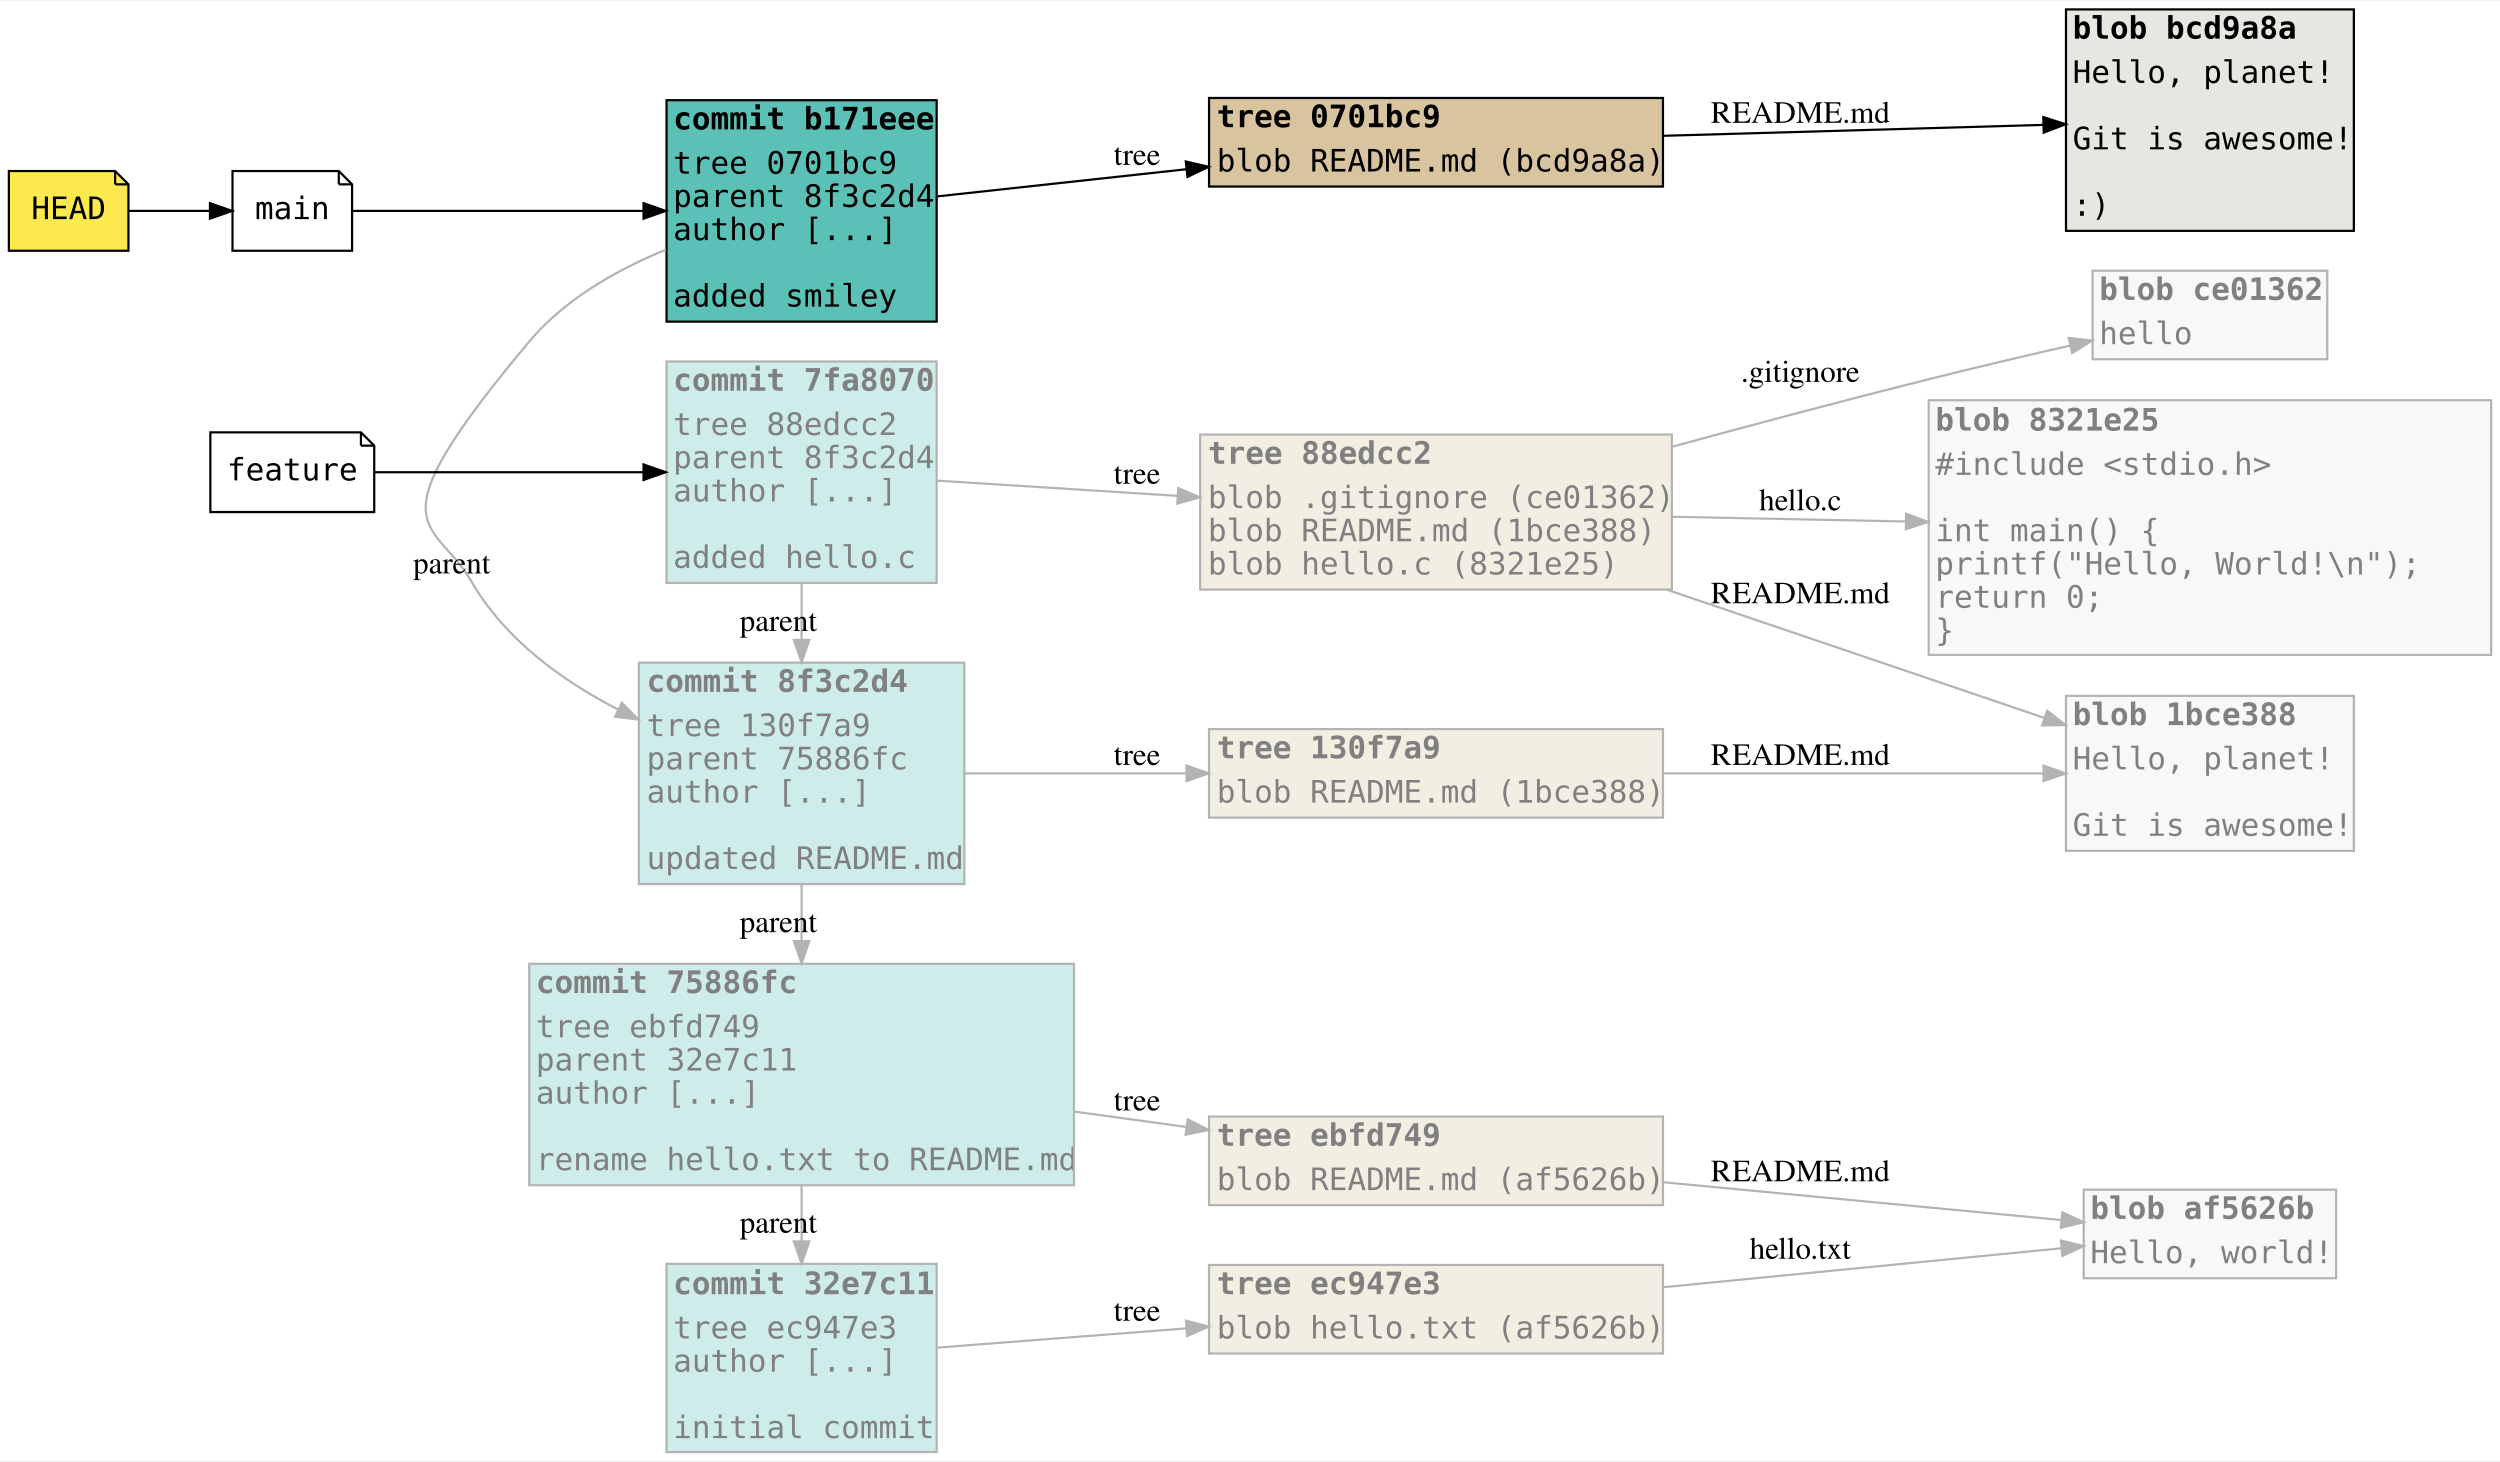
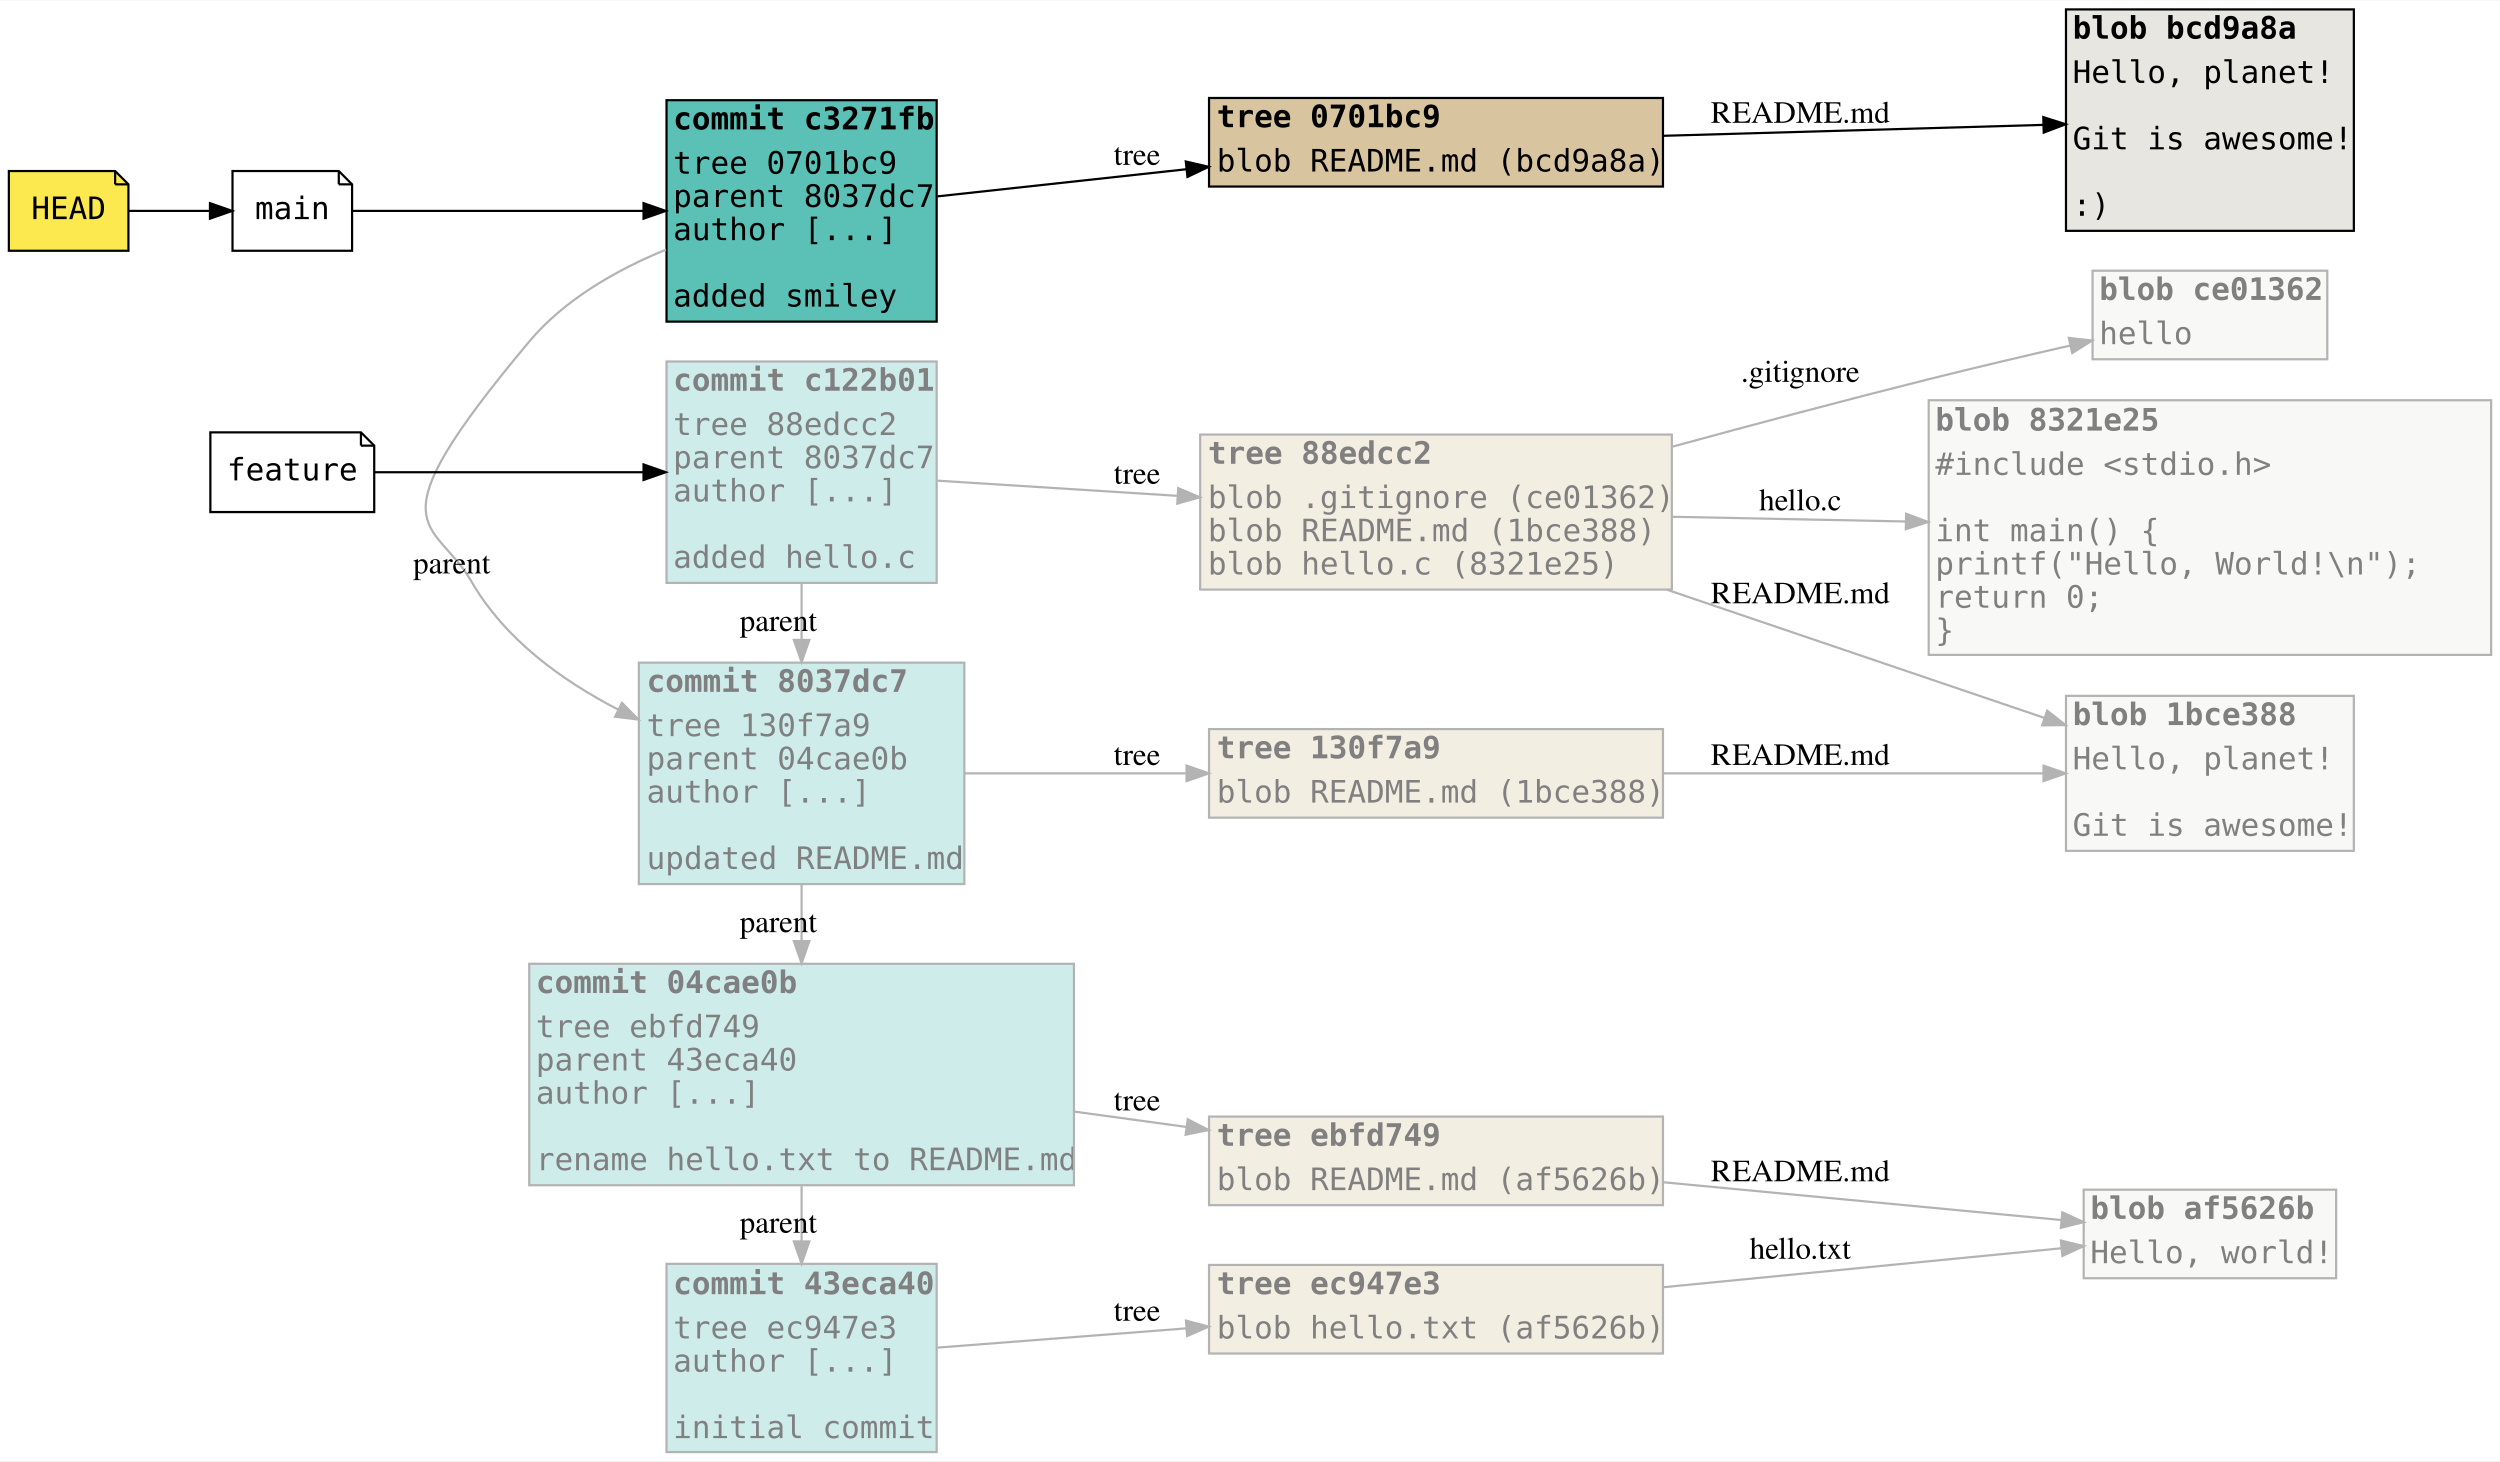
<svg xmlns="http://www.w3.org/2000/svg" width="1129pt" height="660pt" viewBox="0.00 0.00 1129.00 659.50">
-   <g id="graph0" class="graph" transform="scale(1 1) rotate(0) translate(4 655.5)">
+   <g id="graph0" class="graph git-graph" transform="scale(1 1) rotate(0) translate(4 655.5)">
    <polygon fill="white" stroke="transparent" points="-4,4 -4,-655.5 1125,-655.5 1125,4 -4,4" />
-     <g id="node1" class="node">
+     <g id="node1" class="node commit current">
      <polygon fill="#5bc0b5" stroke="transparent" points="297,-510.5 297,-610.5 419,-610.5 419,-510.5 297,-510.5" />
-       <text text-anchor="start" x="300" y="-597.3" font-family="monospace" font-weight="bold" font-size="14.00" fill="#000000">commit b171eee</text>
+       <text text-anchor="start" x="300" y="-597.3" font-family="monospace" font-weight="bold" font-size="14.00" fill="#000000">commit c3271fb</text>
      <text text-anchor="start" x="300" y="-577.3" font-family="monospace" font-size="14.00" fill="#000000">tree 0701bc9  </text>
-       <text text-anchor="start" x="300" y="-562.3" font-family="monospace" font-size="14.00" fill="#000000">parent 8f3c2d4</text>
+       <text text-anchor="start" x="300" y="-562.3" font-family="monospace" font-size="14.00" fill="#000000">parent 8037dc7</text>
      <text text-anchor="start" x="300" y="-547.3" font-family="monospace" font-size="14.00" fill="#000000">author [...]  </text>
      <text text-anchor="start" x="300" y="-532.3" font-family="monospace" font-size="14.00" fill="#000000">              </text>
      <text text-anchor="start" x="300" y="-517.3" font-family="monospace" font-size="14.00" fill="#000000">added smiley  </text>
      <polygon fill="none" stroke="#000000" points="297,-510.5 297,-610.5 419,-610.5 419,-510.5 297,-510.5" />
    </g>
-     <g id="node2" class="node">
+     <g id="node2" class="node tree current">
      <polygon fill="#d8c59f" stroke="transparent" points="542,-571.5 542,-611.5 747,-611.5 747,-571.5 542,-571.5" />
      <text text-anchor="start" x="545.5" y="-598.3" font-family="monospace" font-weight="bold" font-size="14.00" fill="#000000">tree 0701bc9</text>
      <text text-anchor="start" x="545.5" y="-578.3" font-family="monospace" font-size="14.00" fill="#000000">blob README.md (bcd9a8a)</text>
      <polygon fill="none" stroke="#000000" points="542,-571.5 542,-611.5 747,-611.5 747,-571.5 542,-571.5" />
    </g>
-     <g id="edge1" class="edge">
+     <g id="edge1" class="edge current">
      <path fill="none" stroke="#000000" d="M419.34,-567.07C451.98,-570.63 493.35,-575.14 531.64,-579.31" />
      <polygon fill="#000000" stroke="#000000" points="531.5,-582.82 541.82,-580.42 532.26,-575.86 531.5,-582.82" />
      <text text-anchor="middle" x="509.5" y="-581.3" font-family="Times,serif" font-size="14.00">tree</text>
    </g>
-     <g id="node3" class="node">
+     <g id="node3" class="node commit faded">
      <polygon fill="#ceece9" stroke="transparent" points="284.5,-256.5 284.5,-356.5 431.5,-356.5 431.5,-256.5 284.5,-256.5" />
-       <text text-anchor="start" x="288" y="-343.3" font-family="monospace" font-weight="bold" font-size="14.00" fill="#808080">commit 8f3c2d4</text>
+       <text text-anchor="start" x="288" y="-343.3" font-family="monospace" font-weight="bold" font-size="14.00" fill="#808080">commit 8037dc7</text>
      <text text-anchor="start" x="288" y="-323.3" font-family="monospace" font-size="14.00" fill="#808080">tree 130f7a9     </text>
-       <text text-anchor="start" x="288" y="-308.3" font-family="monospace" font-size="14.00" fill="#808080">parent 75886fc   </text>
+       <text text-anchor="start" x="288" y="-308.3" font-family="monospace" font-size="14.00" fill="#808080">parent 04cae0b   </text>
      <text text-anchor="start" x="288" y="-293.3" font-family="monospace" font-size="14.00" fill="#808080">author [...]     </text>
      <text text-anchor="start" x="288" y="-278.3" font-family="monospace" font-size="14.00" fill="#808080">                 </text>
      <text text-anchor="start" x="288" y="-263.3" font-family="monospace" font-size="14.00" fill="#808080">updated README.md</text>
      <polygon fill="none" stroke="#b3b3b3" points="284.5,-256.5 284.5,-356.5 431.5,-356.5 431.5,-256.5 284.5,-256.5" />
    </g>
-     <g id="edge2" class="edge">
+     <g id="edge2" class="edge faded">
      <path fill="none" stroke="#b3b3b3" d="M296.77,-543.03C274.53,-533.91 250.97,-520.56 235,-501.5 161.95,-414.31 192.08,-422.39 209,-393 223.75,-367.38 249.33,-348.65 275.17,-335.3" />
      <polygon fill="#b3b3b3" stroke="#b3b3b3" points="276.87,-338.36 284.3,-330.81 273.78,-332.08 276.87,-338.36" />
      <text text-anchor="middle" x="200" y="-396.8" font-family="Times,serif" font-size="14.00">parent</text>
    </g>
-     <g id="node4" class="node">
+     <g id="node4" class="node blob current">
      <polygon fill="#e7e6e1" stroke="transparent" points="929,-551.5 929,-651.5 1059,-651.5 1059,-551.5 929,-551.5" />
      <text text-anchor="start" x="932" y="-638.3" font-family="monospace" font-weight="bold" font-size="14.00" fill="#000000">blob bcd9a8a</text>
      <text text-anchor="start" x="932" y="-618.3" font-family="monospace" font-size="14.00" fill="#000000">Hello, planet! </text>
      <text text-anchor="start" x="932" y="-603.3" font-family="monospace" font-size="14.00" fill="#000000">               </text>
      <text text-anchor="start" x="932" y="-588.3" font-family="monospace" font-size="14.00" fill="#000000">Git is awesome!</text>
      <text text-anchor="start" x="932" y="-573.3" font-family="monospace" font-size="14.00" fill="#000000">               </text>
      <text text-anchor="start" x="932" y="-558.3" font-family="monospace" font-size="14.00" fill="#000000">:)             </text>
      <polygon fill="none" stroke="#000000" points="929,-551.5 929,-651.5 1059,-651.5 1059,-551.5 929,-551.5" />
    </g>
-     <g id="edge3" class="edge">
+     <g id="edge3" class="edge current">
      <path fill="none" stroke="#000000" d="M747.41,-594.43C802.31,-596.01 868.82,-597.93 918.77,-599.36" />
      <polygon fill="#000000" stroke="#000000" points="918.75,-602.86 928.85,-599.65 918.95,-595.87 918.75,-602.86" />
      <text text-anchor="middle" x="809" y="-600.3" font-family="Times,serif" font-size="14.00">README.md</text>
    </g>
-     <g id="node5" class="node">
+     <g id="node5" class="node tree faded">
      <polygon fill="#f3eee2" stroke="transparent" points="542,-286.5 542,-326.5 747,-326.5 747,-286.5 542,-286.5" />
      <text text-anchor="start" x="545.5" y="-313.3" font-family="monospace" font-weight="bold" font-size="14.00" fill="#808080">tree 130f7a9</text>
      <text text-anchor="start" x="545.5" y="-293.3" font-family="monospace" font-size="14.00" fill="#808080">blob README.md (1bce388)</text>
      <polygon fill="none" stroke="#b3b3b3" points="542,-286.5 542,-326.5 747,-326.5 747,-286.5 542,-286.5" />
    </g>
-     <g id="edge4" class="edge">
+     <g id="edge4" class="edge faded">
      <path fill="none" stroke="#b3b3b3" d="M431.53,-306.5C461.89,-306.5 497.88,-306.5 531.51,-306.5" />
      <polygon fill="#b3b3b3" stroke="#b3b3b3" points="531.86,-310 541.86,-306.5 531.86,-303 531.86,-310" />
      <text text-anchor="middle" x="509.5" y="-310.3" font-family="Times,serif" font-size="14.00">tree</text>
    </g>
-     <g id="node6" class="node">
+     <g id="node6" class="node commit faded">
      <polygon fill="#ceece9" stroke="transparent" points="235,-120.5 235,-220.5 481,-220.5 481,-120.5 235,-120.5" />
-       <text text-anchor="start" x="238" y="-207.3" font-family="monospace" font-weight="bold" font-size="14.00" fill="#808080">commit 75886fc</text>
+       <text text-anchor="start" x="238" y="-207.3" font-family="monospace" font-weight="bold" font-size="14.00" fill="#808080">commit 04cae0b</text>
      <text text-anchor="start" x="238" y="-187.3" font-family="monospace" font-size="14.00" fill="#808080">tree ebfd749                 </text>
-       <text text-anchor="start" x="238" y="-172.3" font-family="monospace" font-size="14.00" fill="#808080">parent 32e7c11               </text>
+       <text text-anchor="start" x="238" y="-172.3" font-family="monospace" font-size="14.00" fill="#808080">parent 43eca40               </text>
      <text text-anchor="start" x="238" y="-157.3" font-family="monospace" font-size="14.00" fill="#808080">author [...]                 </text>
      <text text-anchor="start" x="238" y="-142.3" font-family="monospace" font-size="14.00" fill="#808080">                             </text>
      <text text-anchor="start" x="238" y="-127.3" font-family="monospace" font-size="14.00" fill="#808080">rename hello.txt to README.md</text>
      <polygon fill="none" stroke="#b3b3b3" points="235,-120.5 235,-220.5 481,-220.5 481,-120.5 235,-120.5" />
    </g>
-     <g id="edge5" class="edge">
+     <g id="edge5" class="edge faded">
      <path fill="none" stroke="#b3b3b3" d="M358,-256.45C358,-248.17 358,-239.51 358,-231.01" />
      <polygon fill="#b3b3b3" stroke="#b3b3b3" points="361.5,-230.75 358,-220.75 354.5,-230.76 361.5,-230.75" />
      <text text-anchor="middle" x="347.5" y="-234.8" font-family="Times,serif" font-size="14.00">parent</text>
    </g>
-     <g id="node7" class="node">
+     <g id="node7" class="node blob faded">
      <polygon fill="#f8f8f6" stroke="transparent" points="929,-271.5 929,-341.5 1059,-341.5 1059,-271.5 929,-271.5" />
      <text text-anchor="start" x="932" y="-328.3" font-family="monospace" font-weight="bold" font-size="14.00" fill="#808080">blob 1bce388</text>
      <text text-anchor="start" x="932" y="-308.3" font-family="monospace" font-size="14.00" fill="#808080">Hello, planet! </text>
      <text text-anchor="start" x="932" y="-293.3" font-family="monospace" font-size="14.00" fill="#808080">               </text>
      <text text-anchor="start" x="932" y="-278.3" font-family="monospace" font-size="14.00" fill="#808080">Git is awesome!</text>
      <polygon fill="none" stroke="#b3b3b3" points="929,-271.5 929,-341.5 1059,-341.5 1059,-271.5 929,-271.5" />
    </g>
-     <g id="edge6" class="edge">
+     <g id="edge6" class="edge faded">
      <path fill="none" stroke="#b3b3b3" d="M747.41,-306.5C802.31,-306.5 868.82,-306.5 918.77,-306.5" />
      <polygon fill="#b3b3b3" stroke="#b3b3b3" points="918.85,-310 928.85,-306.5 918.85,-303 918.85,-310" />
      <text text-anchor="middle" x="809" y="-310.3" font-family="Times,serif" font-size="14.00">README.md</text>
    </g>
-     <g id="node8" class="node">
+     <g id="node8" class="node tree faded">
      <polygon fill="#f3eee2" stroke="transparent" points="542,-111.5 542,-151.5 747,-151.5 747,-111.5 542,-111.5" />
      <text text-anchor="start" x="545.5" y="-138.3" font-family="monospace" font-weight="bold" font-size="14.00" fill="#808080">tree ebfd749</text>
      <text text-anchor="start" x="545.5" y="-118.3" font-family="monospace" font-size="14.00" fill="#808080">blob README.md (af5626b)</text>
      <polygon fill="none" stroke="#b3b3b3" points="542,-111.5 542,-151.5 747,-151.5 747,-111.5 542,-111.5" />
    </g>
-     <g id="edge7" class="edge">
+     <g id="edge7" class="edge faded">
      <path fill="none" stroke="#b3b3b3" d="M481.3,-153.73C498.02,-151.44 515.1,-149.1 531.62,-146.84" />
      <polygon fill="#b3b3b3" stroke="#b3b3b3" points="532.39,-150.26 541.82,-145.44 531.44,-143.33 532.39,-150.26" />
      <text text-anchor="middle" x="509.5" y="-154.3" font-family="Times,serif" font-size="14.00">tree</text>
    </g>
-     <g id="node9" class="node">
+     <g id="node9" class="node commit faded">
      <polygon fill="#ceece9" stroke="transparent" points="297,0 297,-85 419,-85 419,0 297,0" />
-       <text text-anchor="start" x="300" y="-71.3" font-family="monospace" font-weight="bold" font-size="14.00" fill="#808080">commit 32e7c11</text>
+       <text text-anchor="start" x="300" y="-71.3" font-family="monospace" font-weight="bold" font-size="14.00" fill="#808080">commit 43eca40</text>
      <text text-anchor="start" x="300" y="-51.3" font-family="monospace" font-size="14.00" fill="#808080">tree ec947e3  </text>
      <text text-anchor="start" x="300" y="-36.3" font-family="monospace" font-size="14.00" fill="#808080">author [...]  </text>
      <text text-anchor="start" x="300" y="-21.3" font-family="monospace" font-size="14.00" fill="#808080">              </text>
      <text text-anchor="start" x="300" y="-6.3" font-family="monospace" font-size="14.00" fill="#808080">initial commit</text>
      <polygon fill="none" stroke="#b3b3b3" points="297,0 297,-85 419,-85 419,0 297,0" />
    </g>
-     <g id="edge8" class="edge">
+     <g id="edge8" class="edge faded">
      <path fill="none" stroke="#b3b3b3" d="M358,-120.07C358,-111.94 358,-103.5 358,-95.32" />
      <polygon fill="#b3b3b3" stroke="#b3b3b3" points="361.5,-95.12 358,-85.12 354.5,-95.12 361.5,-95.12" />
      <text text-anchor="middle" x="347.5" y="-99.05" font-family="Times,serif" font-size="14.00">parent</text>
    </g>
-     <g id="node10" class="node">
+     <g id="node10" class="node blob faded">
      <polygon fill="#f8f8f6" stroke="transparent" points="937,-78.5 937,-118.5 1051,-118.5 1051,-78.5 937,-78.5" />
      <text text-anchor="start" x="940" y="-105.3" font-family="monospace" font-weight="bold" font-size="14.00" fill="#808080">blob af5626b</text>
      <text text-anchor="start" x="940" y="-85.3" font-family="monospace" font-size="14.00" fill="#808080">Hello, world!</text>
      <polygon fill="none" stroke="#b3b3b3" points="937,-78.5 937,-118.5 1051,-118.5 1051,-78.5 937,-78.5" />
    </g>
-     <g id="edge9" class="edge">
+     <g id="edge9" class="edge faded">
      <path fill="none" stroke="#b3b3b3" d="M747.41,-121.82C805.31,-116.32 876.12,-109.6 926.8,-104.79" />
      <polygon fill="#b3b3b3" stroke="#b3b3b3" points="927.35,-108.25 936.98,-103.82 926.69,-101.28 927.35,-108.25" />
      <text text-anchor="middle" x="809" y="-122.3" font-family="Times,serif" font-size="14.00">README.md</text>
    </g>
-     <g id="node11" class="node">
+     <g id="node11" class="node tree faded">
      <polygon fill="#f3eee2" stroke="transparent" points="542,-44.5 542,-84.5 747,-84.5 747,-44.5 542,-44.5" />
      <text text-anchor="start" x="545.5" y="-71.3" font-family="monospace" font-weight="bold" font-size="14.00" fill="#808080">tree ec947e3</text>
      <text text-anchor="start" x="545.5" y="-51.3" font-family="monospace" font-size="14.00" fill="#808080">blob hello.txt (af5626b)</text>
      <polygon fill="none" stroke="#b3b3b3" points="542,-44.5 542,-84.5 747,-84.5 747,-44.5 542,-44.5" />
    </g>
-     <g id="edge10" class="edge">
+     <g id="edge10" class="edge faded">
      <path fill="none" stroke="#b3b3b3" d="M419.34,-47.17C451.98,-49.69 493.35,-52.89 531.64,-55.85" />
      <polygon fill="#b3b3b3" stroke="#b3b3b3" points="531.58,-59.36 541.82,-56.64 532.12,-52.38 531.58,-59.36" />
      <text text-anchor="middle" x="509.5" y="-59.3" font-family="Times,serif" font-size="14.00">tree</text>
    </g>
-     <g id="edge11" class="edge">
+     <g id="edge11" class="edge faded">
      <path fill="none" stroke="#b3b3b3" d="M747.41,-74.47C805.31,-80.14 876.12,-87.06 926.8,-92.02" />
      <polygon fill="#b3b3b3" stroke="#b3b3b3" points="926.69,-95.53 936.98,-93.02 927.37,-88.56 926.69,-95.53" />
      <text text-anchor="middle" x="809" y="-87.3" font-family="Times,serif" font-size="14.00">hello.txt</text>
    </g>
-     <g id="node12" class="node">
+     <g id="node12" class="node commit faded">
      <polygon fill="#ceece9" stroke="transparent" points="297,-392.5 297,-492.5 419,-492.5 419,-392.5 297,-392.5" />
-       <text text-anchor="start" x="300" y="-479.3" font-family="monospace" font-weight="bold" font-size="14.00" fill="#808080">commit 7fa8070</text>
+       <text text-anchor="start" x="300" y="-479.3" font-family="monospace" font-weight="bold" font-size="14.00" fill="#808080">commit c122b01</text>
      <text text-anchor="start" x="300" y="-459.3" font-family="monospace" font-size="14.00" fill="#808080">tree 88edcc2  </text>
-       <text text-anchor="start" x="300" y="-444.3" font-family="monospace" font-size="14.00" fill="#808080">parent 8f3c2d4</text>
+       <text text-anchor="start" x="300" y="-444.3" font-family="monospace" font-size="14.00" fill="#808080">parent 8037dc7</text>
      <text text-anchor="start" x="300" y="-429.3" font-family="monospace" font-size="14.00" fill="#808080">author [...]  </text>
      <text text-anchor="start" x="300" y="-414.3" font-family="monospace" font-size="14.00" fill="#808080">              </text>
      <text text-anchor="start" x="300" y="-399.3" font-family="monospace" font-size="14.00" fill="#808080">added hello.c </text>
      <polygon fill="none" stroke="#b3b3b3" points="297,-392.5 297,-492.5 419,-492.5 419,-392.5 297,-392.5" />
    </g>
-     <g id="edge13" class="edge">
+     <g id="edge13" class="edge faded">
      <path fill="none" stroke="#b3b3b3" d="M358,-392.45C358,-384.17 358,-375.51 358,-367.01" />
      <polygon fill="#b3b3b3" stroke="#b3b3b3" points="361.5,-366.75 358,-356.75 354.5,-366.76 361.5,-366.75" />
      <text text-anchor="middle" x="347.5" y="-370.8" font-family="Times,serif" font-size="14.00">parent</text>
    </g>
-     <g id="node13" class="node">
+     <g id="node13" class="node tree faded">
      <polygon fill="#f3eee2" stroke="transparent" points="538,-389.5 538,-459.5 751,-459.5 751,-389.5 538,-389.5" />
      <text text-anchor="start" x="541.5" y="-446.3" font-family="monospace" font-weight="bold" font-size="14.00" fill="#808080">tree 88edcc2</text>
      <text text-anchor="start" x="541.5" y="-426.3" font-family="monospace" font-size="14.00" fill="#808080">blob .gitignore (ce01362)</text>
      <text text-anchor="start" x="541.5" y="-411.3" font-family="monospace" font-size="14.00" fill="#808080">blob README.md (1bce388) </text>
      <text text-anchor="start" x="541.5" y="-396.3" font-family="monospace" font-size="14.00" fill="#808080">blob hello.c (8321e25)   </text>
      <polygon fill="none" stroke="#b3b3b3" points="538,-389.5 538,-459.5 751,-459.5 751,-389.5 538,-389.5" />
    </g>
-     <g id="edge12" class="edge">
+     <g id="edge12" class="edge faded">
      <path fill="none" stroke="#b3b3b3" d="M419.34,-438.68C450.79,-436.69 490.36,-434.19 527.46,-431.84" />
      <polygon fill="#b3b3b3" stroke="#b3b3b3" points="528.09,-435.31 537.85,-431.18 527.65,-428.32 528.09,-435.31" />
      <text text-anchor="middle" x="509.5" y="-437.3" font-family="Times,serif" font-size="14.00">tree</text>
    </g>
-     <g id="edge15" class="edge">
+     <g id="edge15" class="edge faded">
      <path fill="none" stroke="#b3b3b3" d="M748.82,-389.42C803.59,-370.82 869.59,-348.4 919.17,-331.57" />
      <polygon fill="#b3b3b3" stroke="#b3b3b3" points="920.51,-334.81 928.85,-328.28 918.26,-328.18 920.51,-334.81" />
      <text text-anchor="middle" x="809" y="-383.3" font-family="Times,serif" font-size="14.00">README.md</text>
    </g>
-     <g id="node14" class="node">
+     <g id="node14" class="node blob faded">
      <polygon fill="#f8f8f6" stroke="transparent" points="941,-493.5 941,-533.5 1047,-533.5 1047,-493.5 941,-493.5" />
      <text text-anchor="start" x="944" y="-520.3" font-family="monospace" font-weight="bold" font-size="14.00" fill="#808080">blob ce01362</text>
      <text text-anchor="start" x="944" y="-500.3" font-family="monospace" font-size="14.00" fill="#808080">hello</text>
      <polygon fill="none" stroke="#b3b3b3" points="941,-493.5 941,-533.5 1047,-533.5 1047,-493.5 941,-493.5" />
    </g>
-     <g id="edge14" class="edge">
+     <g id="edge14" class="edge faded">
      <path fill="none" stroke="#b3b3b3" d="M751.19,-454.02C787.79,-464 829.13,-475.02 867,-484.5 887.77,-489.7 910.56,-495.05 930.97,-499.72" />
      <polygon fill="#b3b3b3" stroke="#b3b3b3" points="930.26,-503.15 940.79,-501.95 931.81,-496.32 930.26,-503.15" />
      <text text-anchor="middle" x="809" y="-483.3" font-family="Times,serif" font-size="14.00">.gitignore</text>
    </g>
-     <g id="node15" class="node">
+     <g id="node15" class="node blob faded">
      <polygon fill="#f8f8f6" stroke="transparent" points="867,-360 867,-475 1121,-475 1121,-360 867,-360" />
      <text text-anchor="start" x="870" y="-461.3" font-family="monospace" font-weight="bold" font-size="14.00" fill="#808080">blob 8321e25</text>
      <text text-anchor="start" x="870" y="-441.3" font-family="monospace" font-size="14.00" fill="#808080">#include &lt;stdio.h&gt;            </text>
      <text text-anchor="start" x="870" y="-426.3" font-family="monospace" font-size="14.00" fill="#808080">                              </text>
      <text text-anchor="start" x="870" y="-411.3" font-family="monospace" font-size="14.00" fill="#808080">int main() {                  </text>
      <text text-anchor="start" x="870" y="-396.3" font-family="monospace" font-size="14.00" fill="#808080">    printf("Hello, World!\n");</text>
      <text text-anchor="start" x="870" y="-381.3" font-family="monospace" font-size="14.00" fill="#808080">    return 0;                 </text>
      <text text-anchor="start" x="870" y="-366.3" font-family="monospace" font-size="14.00" fill="#808080">}                             </text>
      <polygon fill="none" stroke="#b3b3b3" points="867,-360 867,-475 1121,-475 1121,-360 867,-360" />
    </g>
-     <g id="edge16" class="edge">
+     <g id="edge16" class="edge faded">
      <path fill="none" stroke="#b3b3b3" d="M751.18,-422.37C784.34,-421.7 821.44,-420.96 856.43,-420.25" />
      <polygon fill="#b3b3b3" stroke="#b3b3b3" points="856.8,-423.74 866.73,-420.04 856.66,-416.75 856.8,-423.74" />
      <text text-anchor="middle" x="809" y="-425.3" font-family="Times,serif" font-size="14.00">hello.c</text>
    </g>
-     <g id="node16" class="node">
+     <g id="node16" class="node ref">
      <polygon fill="white" stroke="black" points="159,-460.5 91,-460.5 91,-424.5 165,-424.5 165,-454.5 159,-460.5" />
      <polyline fill="none" stroke="black" points="159,-460.5 159,-454.5 " />
      <polyline fill="none" stroke="black" points="165,-454.5 159,-454.5 " />
      <text text-anchor="middle" x="128" y="-438.8" font-family="monospace" font-size="14.00">feature</text>
    </g>
-     <g id="edge17" class="edge">
+     <g id="edge17" class="edge ref">
      <path fill="none" stroke="black" d="M165.13,-442.5C197.65,-442.5 246.38,-442.5 286.59,-442.5" />
      <polygon fill="black" stroke="black" points="286.62,-446 296.62,-442.5 286.62,-439 286.62,-446" />
    </g>
-     <g id="node17" class="node">
+     <g id="node17" class="node ref">
      <polygon fill="white" stroke="black" points="149,-578.5 101,-578.5 101,-542.5 155,-542.5 155,-572.5 149,-578.5" />
      <polyline fill="none" stroke="black" points="149,-578.5 149,-572.5 " />
      <polyline fill="none" stroke="black" points="155,-572.5 149,-572.5 " />
      <text text-anchor="middle" x="128" y="-556.8" font-family="monospace" font-size="14.00">main</text>
    </g>
-     <g id="edge18" class="edge">
+     <g id="edge18" class="edge ref">
      <path fill="none" stroke="black" d="M155.15,-560.5C186.95,-560.5 241.88,-560.5 286.41,-560.5" />
      <polygon fill="black" stroke="black" points="286.62,-564 296.62,-560.5 286.62,-557 286.62,-564" />
    </g>
-     <g id="node18" class="node">
+     <g id="node18" class="node ref head">
      <polygon fill="#fce94f" stroke="black" points="48,-578.5 0,-578.5 0,-542.5 54,-542.5 54,-572.5 48,-578.5" />
      <polyline fill="none" stroke="black" points="48,-578.5 48,-572.5 " />
      <polyline fill="none" stroke="black" points="54,-572.5 48,-572.5 " />
      <text text-anchor="middle" x="27" y="-556.8" font-family="monospace" font-size="14.00">HEAD</text>
    </g>
-     <g id="edge19" class="edge">
+     <g id="edge19" class="edge ref">
      <path fill="none" stroke="black" d="M54.01,-560.5C65.18,-560.5 78.42,-560.5 90.54,-560.5" />
      <polygon fill="black" stroke="black" points="90.82,-564 100.82,-560.5 90.82,-557 90.82,-564" />
    </g>
  </g>
</svg>
